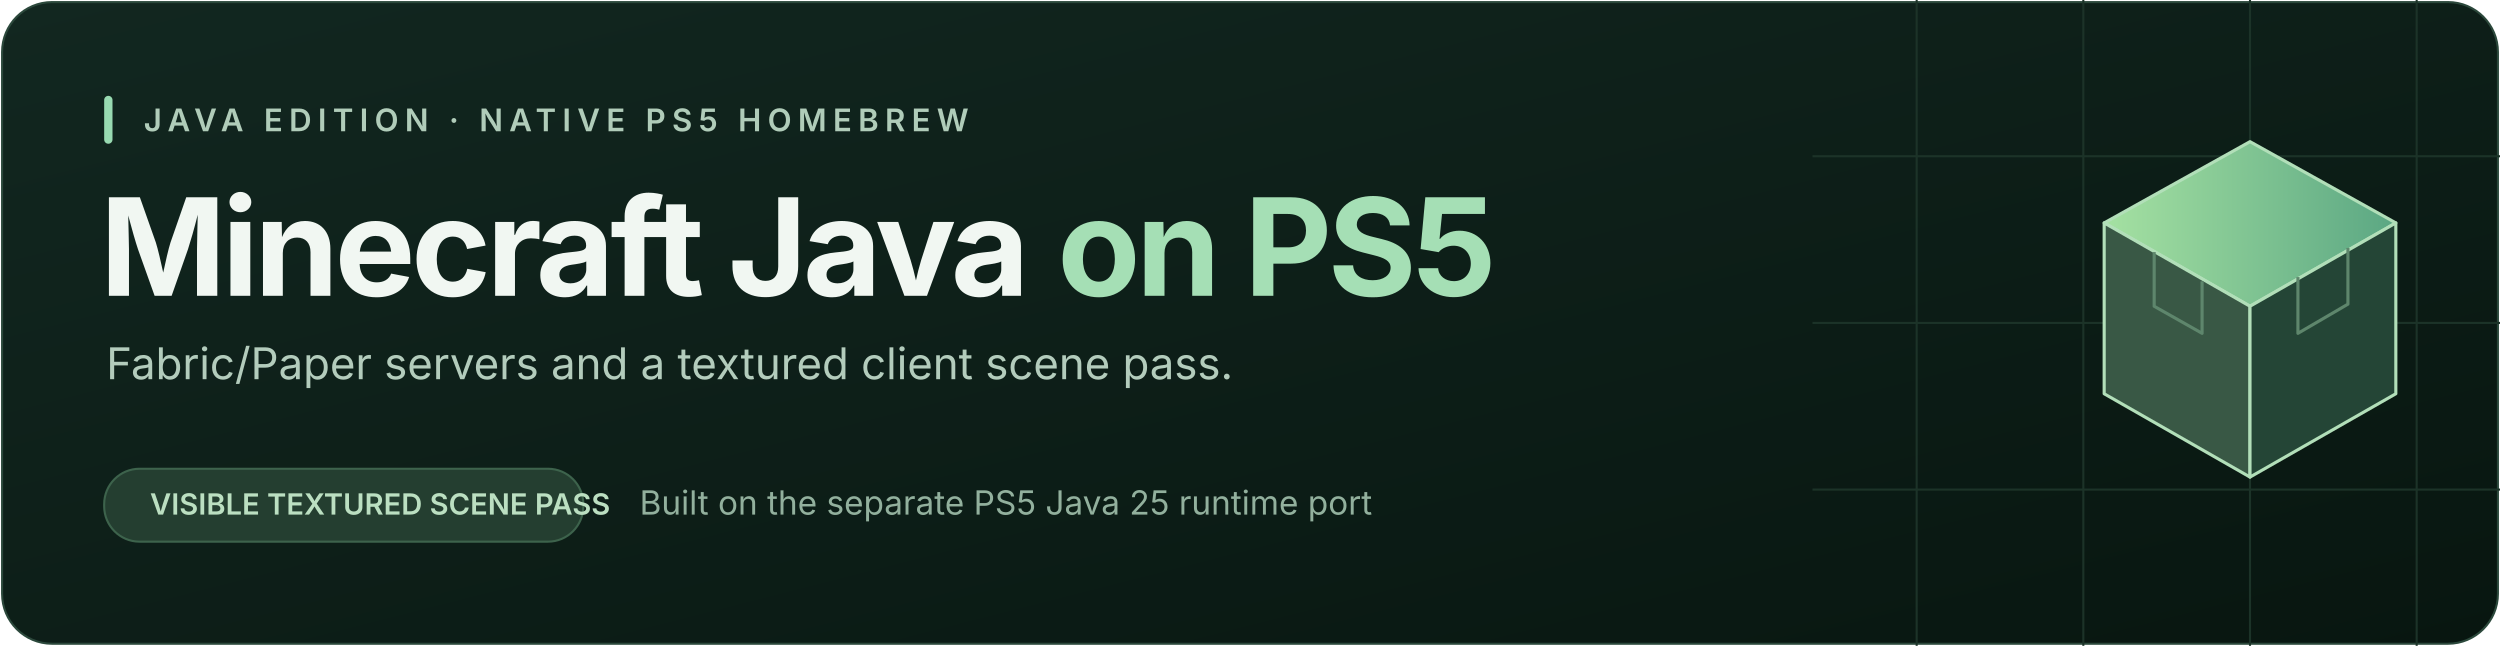
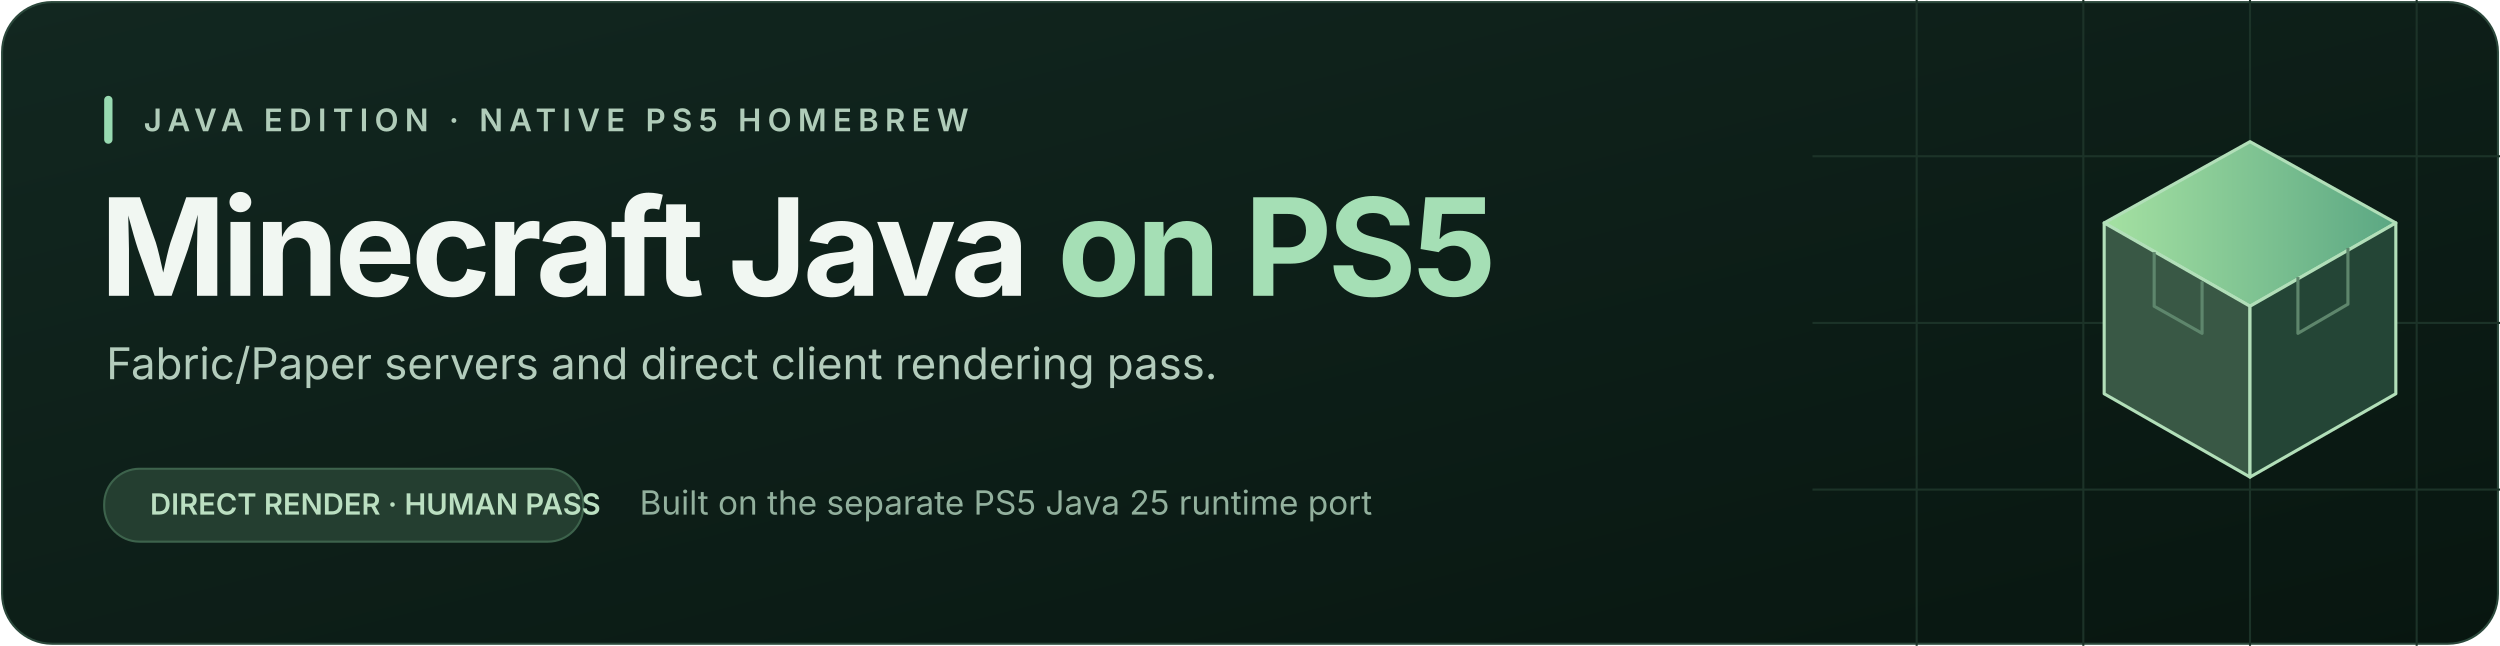
<svg xmlns="http://www.w3.org/2000/svg" width="1200" height="310" viewBox="0 0 1200 310" role="img" aria-labelledby="title description">
  <defs>
    <linearGradient id="background" x2="1" y2="1">
      <stop stop-color="#122720" />
      <stop offset="1" stop-color="#081610" />
    </linearGradient>
    <linearGradient id="grass">
      <stop stop-color="#a5e1a2" />
      <stop offset="1" stop-color="#5ba783" />
    </linearGradient>
  </defs>
  <rect x="1" y="1" width="1198" height="308" rx="24" fill="url(#background)" stroke="#2b483b" />
  <path d="M920 0v310M1000 0v310M1080 0v310M1160 0v310M870 75h330M870 155h330M870 235h330" stroke="#1c3328" />
  <g stroke="#b2dfb9" stroke-width="1.5" stroke-linejoin="round">
    <path d="M1010 107l70-39 70 39-70 40z" fill="url(#grass)" />
    <path d="M1010 107l70 40v82l-70-40z" fill="#395845" />
    <path d="M1080 147l70-40v82l-70 40z" fill="#244536" />
    <path d="M1034 121v26l23 13v-25M1103 133v27l24-14v-27" fill="none" stroke="#5e866c" />
  </g>
  <rect x="50" y="46" width="4" height="23" rx="2" fill="#98dab1" />
  <g font-family="Inter,Segoe UI,Arial,sans-serif">
    <text x="69" y="63" font-size="15" font-weight="600" letter-spacing="3" fill="#b0ccb9">JAVA EDITION · NATIVE PS5 HOMEBREW</text>
    <text x="48" y="142" font-size="65" font-weight="700" letter-spacing="-2" fill="#f1f7f2">Minecraft Java <tspan fill="#a5dfb5">on PS5</tspan>
    </text>
-     <text x="51" y="182" font-size="21" fill="#b3ccbc">Fabric/Paper servers and a textured client scene pass.</text>
+     <text x="51" y="182" font-size="21" fill="#b3ccbc">Fabric/Paper servers and direct client rendering pass.</text>
    <rect x="50" y="225" width="230" height="35" rx="17" fill="#243e30" stroke="#3d634c" />
-     <text x="72" y="247" font-size="14" font-weight="600" fill="#bbdfc1">VISIBLE TEXTURED SCENE PASS</text>
+     <text x="72" y="247" font-size="14" font-weight="600" fill="#bbdfc1">DIRECT RENDER · HUMAN PASS</text>
    <text x="307" y="247" font-size="16" fill="#92b09d">Built on the separate PS5 Java 25 runtime port</text>
  </g>
</svg>
